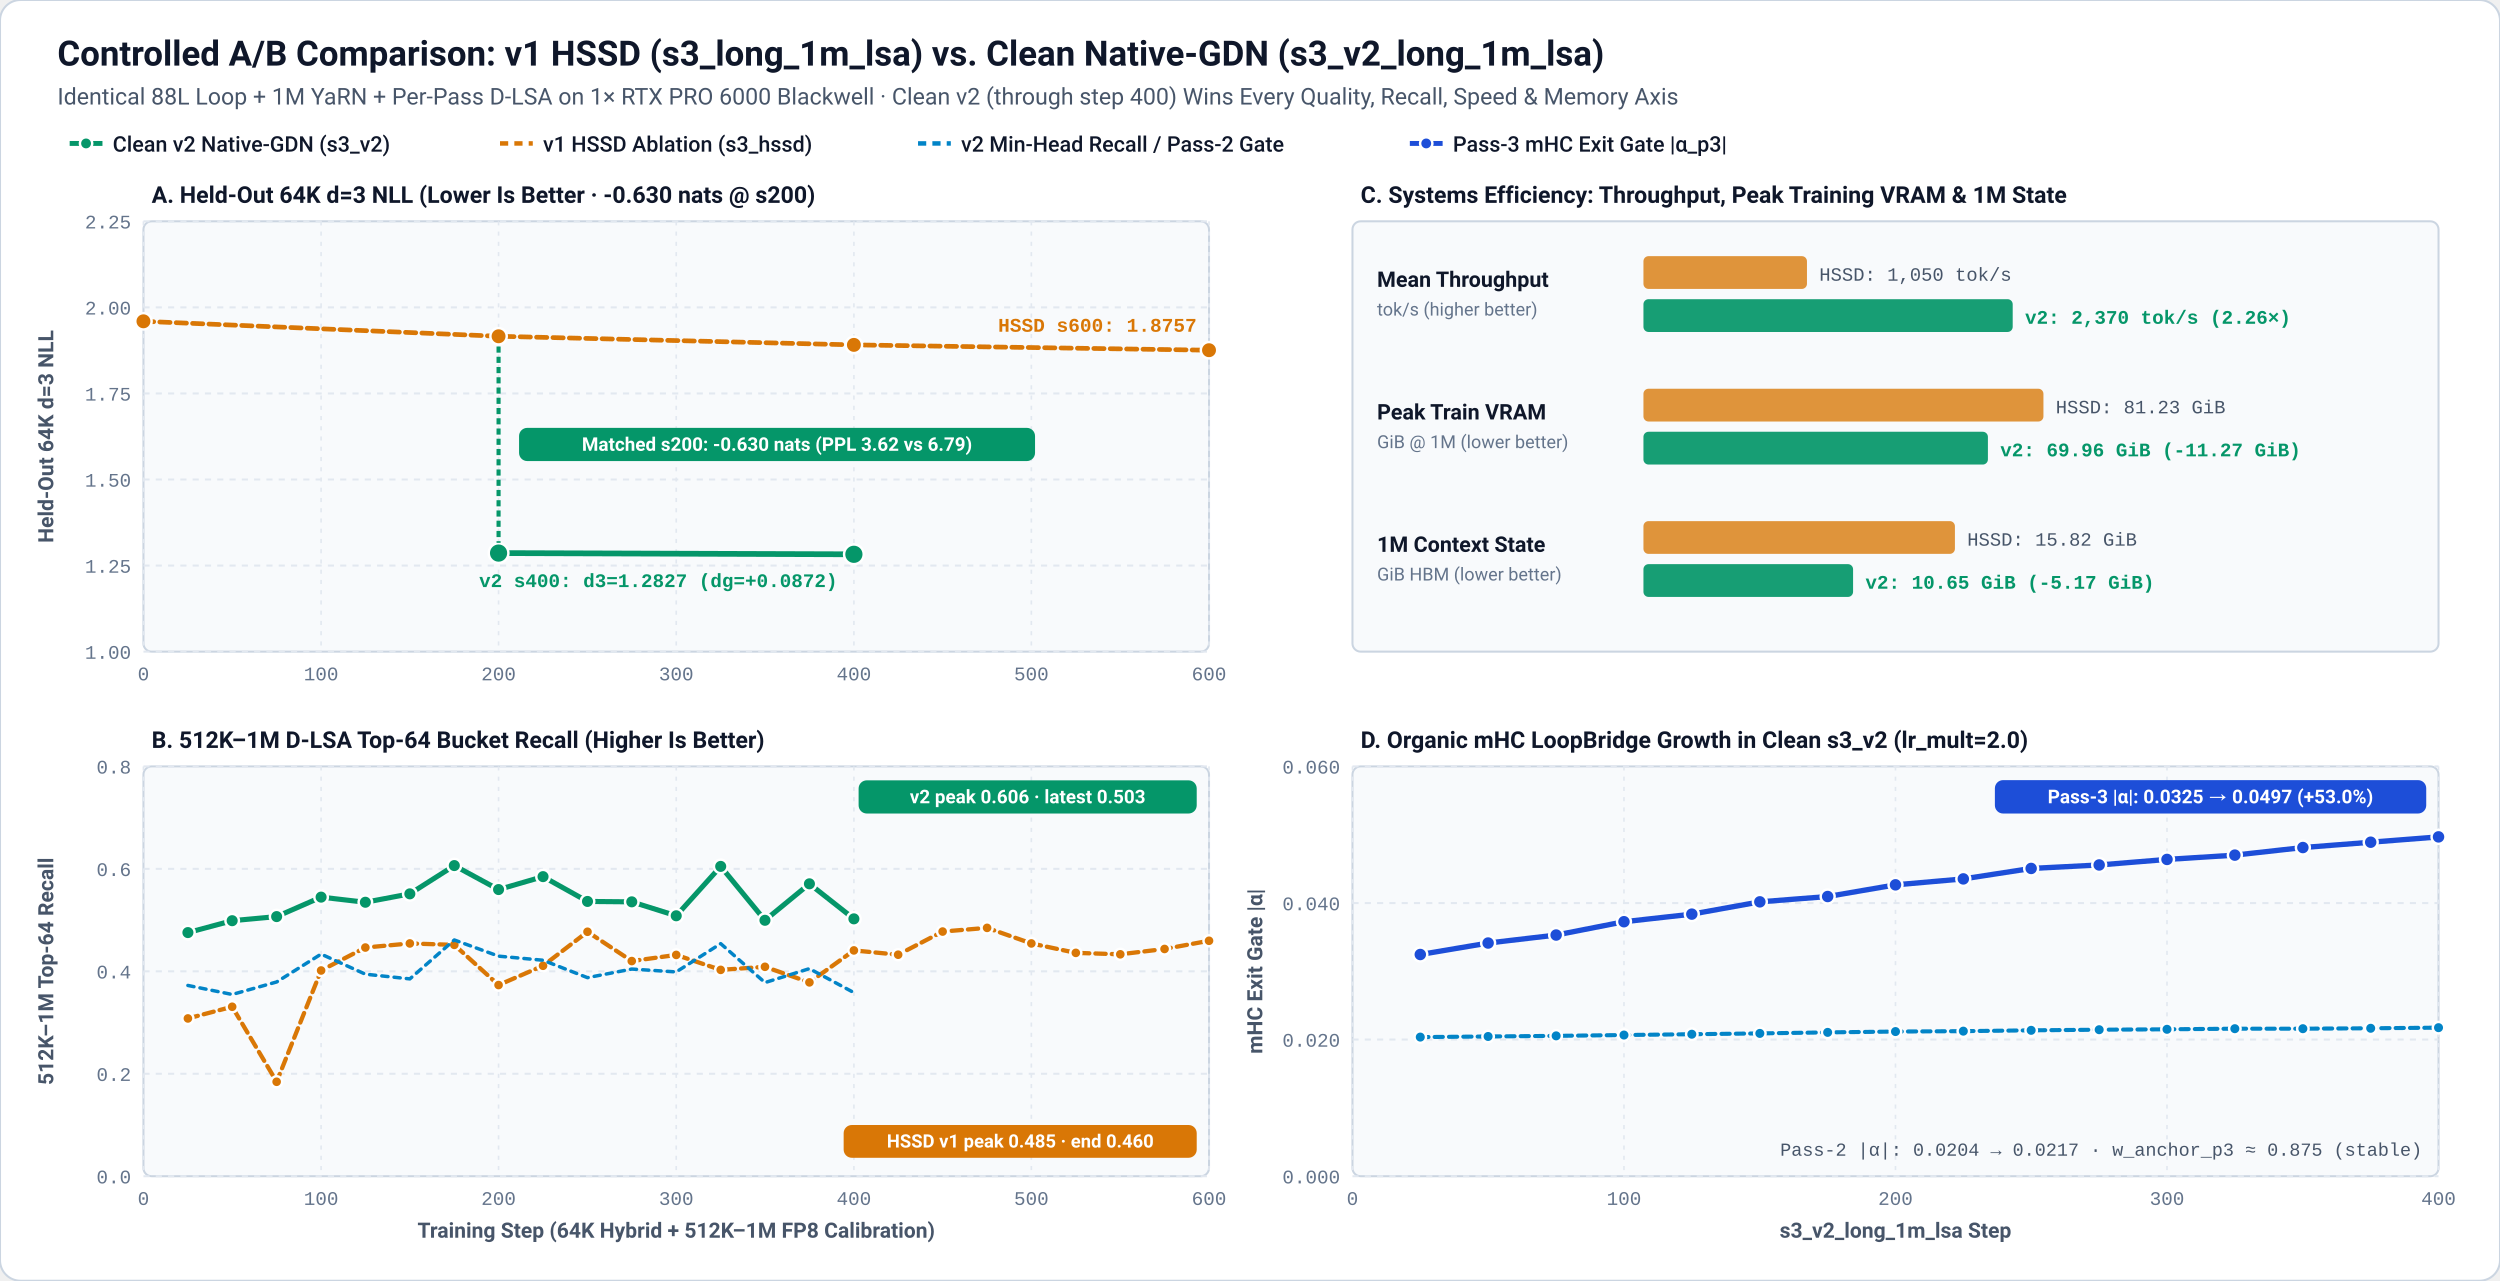
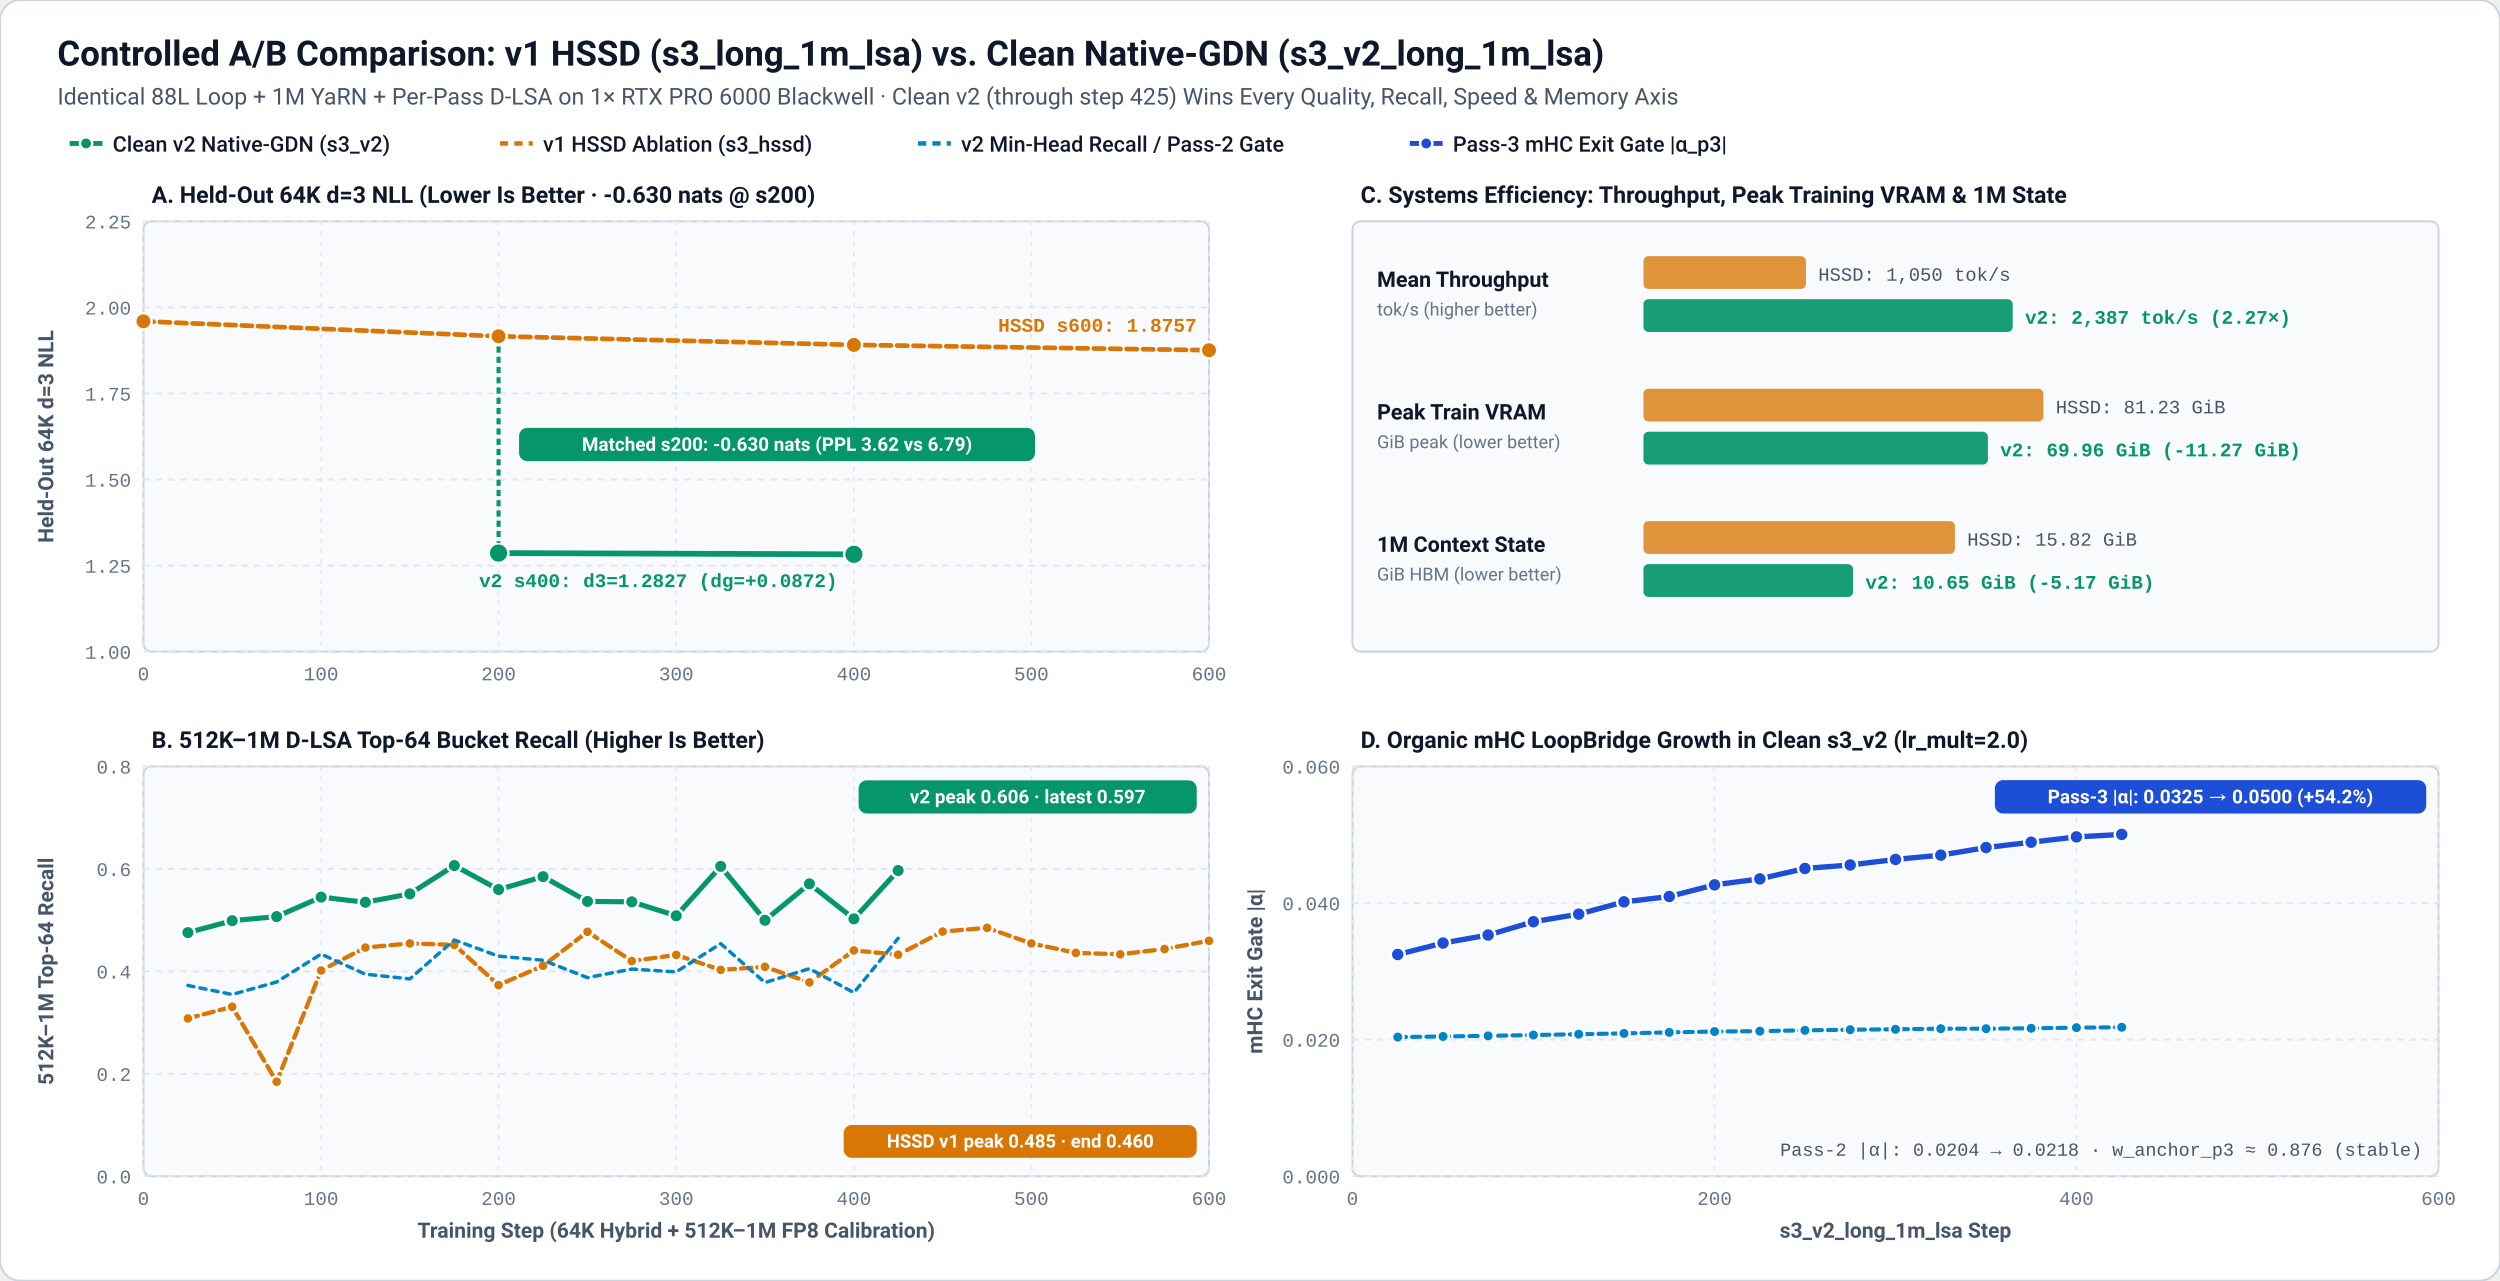
<svg xmlns="http://www.w3.org/2000/svg" width="1220" height="625" viewBox="0 0 1220 625" role="img" aria-label="Controlled A/B Comparison: v1 HSSD (s3_long_1m_lsa) vs. Clean Native-GDN (s3_v2_long_1m_lsa)">
  <defs>
    <style type="text/css">
text { font-family: -apple-system, BlinkMacSystemFont, 'Segoe UI', Roboto, Helvetica, Arial, sans-serif; }
.mono { font-family: 'SFMono-Regular', Menlo, Consolas, 'Liberation Mono', monospace; }
</style>
  </defs>
  <rect x="0" y="0" width="1220" height="625" rx="10" fill="#ffffff" stroke="#cbd5e1" stroke-width="1" />
  <text x="28" y="32" font-size="17" font-weight="700" fill="#0f172a">Controlled A/B Comparison: v1 HSSD (s3_long_1m_lsa) vs. Clean Native-GDN (s3_v2_long_1m_lsa)</text>
-   <text x="28" y="51" font-size="11.3" fill="#475569">Identical 88L Loop + 1M YaRN + Per-Pass D-LSA on 1× RTX PRO 6000 Blackwell · Clean v2 (through step 400) Wins Every Quality, Recall, Speed &amp; Memory Axis</text>
+   <text x="28" y="51" font-size="11.3" fill="#475569">Identical 88L Loop + 1M YaRN + Per-Pass D-LSA on 1× RTX PRO 6000 Blackwell · Clean v2 (through step 425) Wins Every Quality, Recall, Speed &amp; Memory Axis</text>
  <line x1="34.0" y1="70.0" x2="50.0" y2="70.0" stroke="#059669" stroke-width="2.4" />
  <circle cx="42.0" cy="70.0" r="3.0" fill="#059669" stroke="#ffffff" stroke-width="1.2" />
  <text x="55.0" y="74.0" font-size="10.5" font-weight="500" fill="#0f172a" text-anchor="start">Clean v2 Native-GDN (s3_v2)</text>
  <line x1="244.0" y1="70.0" x2="260.0" y2="70.0" stroke="#d97706" stroke-width="2.2" stroke-dasharray="4,3" />
  <text x="265.0" y="74.0" font-size="10.5" font-weight="500" fill="#0f172a" text-anchor="start">v1 HSSD Ablation (s3_hssd)</text>
  <line x1="448.0" y1="70.0" x2="464.0" y2="70.0" stroke="#0284c7" stroke-width="2.2" stroke-dasharray="4,3" />
  <text x="469.0" y="74.0" font-size="10.5" font-weight="500" fill="#0f172a" text-anchor="start">v2 Min-Head Recall / Pass-2 Gate</text>
  <line x1="688.0" y1="70.0" x2="704.0" y2="70.0" stroke="#1d4ed8" stroke-width="2.4" />
  <circle cx="696.0" cy="70.0" r="3.0" fill="#1d4ed8" stroke="#ffffff" stroke-width="1.2" />
  <text x="709.0" y="74.0" font-size="10.5" font-weight="500" fill="#0f172a" text-anchor="start">Pass-3 mHC Exit Gate |α_p3|</text>
  <rect x="70.0" y="108.0" width="520.0" height="210.0" rx="4.0" fill="#f8fafc" stroke="#cbd5e1" stroke-width="1.0" />
  <text x="74.0" y="99.0" font-size="11.3" font-weight="700" fill="#0f172a" text-anchor="start">A. Held-Out 64K d=3 NLL (Lower Is Better · -0.630 nats @ s200)</text>
  <line x1="70.0" y1="318.0" x2="590.0" y2="318.0" stroke="#e2e8f0" stroke-width="1.0" stroke-dasharray="3,3" />
  <text x="64.0" y="321.5" font-size="9.4" font-weight="400" fill="#64748b" text-anchor="end" class="mono">1.00</text>
  <line x1="70.0" y1="276.0" x2="590.0" y2="276.0" stroke="#e2e8f0" stroke-width="1.0" stroke-dasharray="3,3" />
  <text x="64.0" y="279.5" font-size="9.4" font-weight="400" fill="#64748b" text-anchor="end" class="mono">1.25</text>
  <line x1="70.0" y1="234.0" x2="590.0" y2="234.0" stroke="#e2e8f0" stroke-width="1.0" stroke-dasharray="3,3" />
  <text x="64.0" y="237.5" font-size="9.4" font-weight="400" fill="#64748b" text-anchor="end" class="mono">1.50</text>
  <line x1="70.0" y1="192.0" x2="590.0" y2="192.0" stroke="#e2e8f0" stroke-width="1.0" stroke-dasharray="3,3" />
  <text x="64.0" y="195.5" font-size="9.4" font-weight="400" fill="#64748b" text-anchor="end" class="mono">1.75</text>
  <line x1="70.0" y1="150.0" x2="590.0" y2="150.0" stroke="#e2e8f0" stroke-width="1.0" stroke-dasharray="3,3" />
  <text x="64.0" y="153.5" font-size="9.4" font-weight="400" fill="#64748b" text-anchor="end" class="mono">2.00</text>
  <line x1="70.0" y1="108.0" x2="590.0" y2="108.0" stroke="#e2e8f0" stroke-width="1.0" stroke-dasharray="3,3" />
  <text x="64.0" y="111.5" font-size="9.4" font-weight="400" fill="#64748b" text-anchor="end" class="mono">2.25</text>
  <line x1="70.0" y1="108.0" x2="70.0" y2="318.0" stroke="#e2e8f0" stroke-width="0.8" stroke-dasharray="2,3" />
  <text x="70.0" y="332.0" font-size="9.4" font-weight="400" fill="#64748b" text-anchor="middle" class="mono">0</text>
  <line x1="156.7" y1="108.0" x2="156.7" y2="318.0" stroke="#e2e8f0" stroke-width="0.8" stroke-dasharray="2,3" />
  <text x="156.7" y="332.0" font-size="9.4" font-weight="400" fill="#64748b" text-anchor="middle" class="mono">100</text>
  <line x1="243.3" y1="108.0" x2="243.3" y2="318.0" stroke="#e2e8f0" stroke-width="0.8" stroke-dasharray="2,3" />
  <text x="243.3" y="332.0" font-size="9.4" font-weight="400" fill="#64748b" text-anchor="middle" class="mono">200</text>
  <line x1="330.0" y1="108.0" x2="330.0" y2="318.0" stroke="#e2e8f0" stroke-width="0.8" stroke-dasharray="2,3" />
  <text x="330.0" y="332.0" font-size="9.4" font-weight="400" fill="#64748b" text-anchor="middle" class="mono">300</text>
  <line x1="416.7" y1="108.0" x2="416.7" y2="318.0" stroke="#e2e8f0" stroke-width="0.8" stroke-dasharray="2,3" />
  <text x="416.7" y="332.0" font-size="9.4" font-weight="400" fill="#64748b" text-anchor="middle" class="mono">400</text>
  <line x1="503.3" y1="108.0" x2="503.3" y2="318.0" stroke="#e2e8f0" stroke-width="0.8" stroke-dasharray="2,3" />
  <text x="503.3" y="332.0" font-size="9.4" font-weight="400" fill="#64748b" text-anchor="middle" class="mono">500</text>
  <line x1="590.0" y1="108.0" x2="590.0" y2="318.0" stroke="#e2e8f0" stroke-width="0.8" stroke-dasharray="2,3" />
  <text x="590.0" y="332.0" font-size="9.4" font-weight="400" fill="#64748b" text-anchor="middle" class="mono">600</text>
  <text x="26.0" y="213.0" font-size="10.3" font-weight="600" fill="#475569" text-anchor="middle" transform="rotate(-90.0 26.0 213.0)">Held-Out 64K d=3 NLL</text>
  <polyline fill="none" stroke="#d97706" stroke-width="2.3" stroke-linejoin="round" stroke-linecap="round" stroke-dasharray="5,3" points="70.0,156.8 243.3,164.1 416.7,168.3 590.0,170.9" />
  <circle cx="70.0" cy="156.8" r="4.0" fill="#d97706" stroke="#ffffff" stroke-width="1.2" />
  <circle cx="243.3" cy="164.1" r="4.0" fill="#d97706" stroke="#ffffff" stroke-width="1.2" />
  <circle cx="416.7" cy="168.3" r="4.0" fill="#d97706" stroke="#ffffff" stroke-width="1.2" />
  <circle cx="590.0" cy="170.9" r="4.0" fill="#d97706" stroke="#ffffff" stroke-width="1.2" />
  <text x="584.0" y="161.9" font-size="9.5" font-weight="700" fill="#d97706" text-anchor="end" class="mono">HSSD s600: 1.8757</text>
  <polyline fill="none" stroke="#059669" stroke-width="2.8" stroke-linejoin="round" stroke-linecap="round" points="243.3,269.9 416.7,270.5" />
  <circle cx="243.3" cy="269.9" r="4.8" fill="#059669" stroke="#ffffff" stroke-width="1.2" />
  <circle cx="416.7" cy="270.5" r="4.8" fill="#059669" stroke="#ffffff" stroke-width="1.2" />
  <line x1="243.3" y1="169.1" x2="243.3" y2="264.9" stroke="#059669" stroke-width="2.0" stroke-dasharray="3,2" />
  <rect x="253.3" y="208.8" width="251.8" height="16.2" rx="4.0" fill="#059669" stroke="none" stroke-width="1.0" />
  <text x="379.2" y="220.0" font-size="9.2" font-weight="600" fill="#ffffff" text-anchor="middle">Matched s200: -0.630 nats (PPL 3.62 vs 6.79)</text>
  <text x="408.7" y="286.5" font-size="9.4" font-weight="700" fill="#059669" text-anchor="end" class="mono">v2 s400: d3=1.2827 (dg=+0.0872)</text>
  <rect x="70.0" y="374.0" width="520.0" height="200.0" rx="4.0" fill="#f8fafc" stroke="#cbd5e1" stroke-width="1.0" />
  <text x="74.0" y="365.0" font-size="11.3" font-weight="700" fill="#0f172a" text-anchor="start">B. 512K–1M D-LSA Top-64 Bucket Recall (Higher Is Better)</text>
  <line x1="70.0" y1="574.0" x2="590.0" y2="574.0" stroke="#e2e8f0" stroke-width="1.0" stroke-dasharray="3,3" />
  <text x="64.0" y="577.5" font-size="9.4" font-weight="400" fill="#64748b" text-anchor="end" class="mono">0.0</text>
  <line x1="70.0" y1="524.0" x2="590.0" y2="524.0" stroke="#e2e8f0" stroke-width="1.0" stroke-dasharray="3,3" />
  <text x="64.0" y="527.5" font-size="9.4" font-weight="400" fill="#64748b" text-anchor="end" class="mono">0.2</text>
  <line x1="70.0" y1="474.0" x2="590.0" y2="474.0" stroke="#e2e8f0" stroke-width="1.0" stroke-dasharray="3,3" />
  <text x="64.0" y="477.5" font-size="9.4" font-weight="400" fill="#64748b" text-anchor="end" class="mono">0.4</text>
  <line x1="70.0" y1="424.0" x2="590.0" y2="424.0" stroke="#e2e8f0" stroke-width="1.0" stroke-dasharray="3,3" />
  <text x="64.0" y="427.5" font-size="9.4" font-weight="400" fill="#64748b" text-anchor="end" class="mono">0.6</text>
  <line x1="70.0" y1="374.0" x2="590.0" y2="374.0" stroke="#e2e8f0" stroke-width="1.0" stroke-dasharray="3,3" />
  <text x="64.0" y="377.5" font-size="9.4" font-weight="400" fill="#64748b" text-anchor="end" class="mono">0.8</text>
  <line x1="70.0" y1="374.0" x2="70.0" y2="574.0" stroke="#e2e8f0" stroke-width="0.8" stroke-dasharray="2,3" />
  <text x="70.0" y="588.0" font-size="9.4" font-weight="400" fill="#64748b" text-anchor="middle" class="mono">0</text>
  <line x1="156.7" y1="374.0" x2="156.7" y2="574.0" stroke="#e2e8f0" stroke-width="0.8" stroke-dasharray="2,3" />
  <text x="156.7" y="588.0" font-size="9.4" font-weight="400" fill="#64748b" text-anchor="middle" class="mono">100</text>
  <line x1="243.3" y1="374.0" x2="243.3" y2="574.0" stroke="#e2e8f0" stroke-width="0.8" stroke-dasharray="2,3" />
  <text x="243.3" y="588.0" font-size="9.4" font-weight="400" fill="#64748b" text-anchor="middle" class="mono">200</text>
  <line x1="330.0" y1="374.0" x2="330.0" y2="574.0" stroke="#e2e8f0" stroke-width="0.8" stroke-dasharray="2,3" />
  <text x="330.0" y="588.0" font-size="9.4" font-weight="400" fill="#64748b" text-anchor="middle" class="mono">300</text>
  <line x1="416.7" y1="374.0" x2="416.7" y2="574.0" stroke="#e2e8f0" stroke-width="0.8" stroke-dasharray="2,3" />
  <text x="416.7" y="588.0" font-size="9.4" font-weight="400" fill="#64748b" text-anchor="middle" class="mono">400</text>
  <line x1="503.3" y1="374.0" x2="503.3" y2="574.0" stroke="#e2e8f0" stroke-width="0.8" stroke-dasharray="2,3" />
  <text x="503.3" y="588.0" font-size="9.4" font-weight="400" fill="#64748b" text-anchor="middle" class="mono">500</text>
  <line x1="590.0" y1="374.0" x2="590.0" y2="574.0" stroke="#e2e8f0" stroke-width="0.8" stroke-dasharray="2,3" />
  <text x="590.0" y="588.0" font-size="9.4" font-weight="400" fill="#64748b" text-anchor="middle" class="mono">600</text>
  <text x="330.0" y="604.0" font-size="10.3" font-weight="600" fill="#475569" text-anchor="middle">Training Step (64K Hybrid + 512K–1M FP8 Calibration)</text>
  <text x="26.0" y="474.0" font-size="10.3" font-weight="600" fill="#475569" text-anchor="middle" transform="rotate(-90.0 26.0 474.0)">512K–1M Top-64 Recall</text>
  <polyline fill="none" stroke="#d97706" stroke-width="2.1" stroke-linejoin="round" stroke-linecap="round" stroke-dasharray="5,3" points="91.7,497.0 113.3,491.3 135.0,527.9 156.7,473.6 178.3,462.4 200.0,460.4 221.7,461.1 243.3,480.7 265.0,471.3 286.7,454.7 308.3,469.0 330.0,466.0 351.7,473.3 373.3,471.8 395.0,479.4 416.7,463.8 438.3,465.9 460.0,454.6 481.7,452.8 503.3,460.4 525.0,465.0 546.7,465.7 568.3,463.1 590.0,459.1" />
  <circle cx="91.7" cy="497.0" r="2.7" fill="#d97706" stroke="#ffffff" stroke-width="1.2" />
  <circle cx="113.3" cy="491.3" r="2.7" fill="#d97706" stroke="#ffffff" stroke-width="1.2" />
  <circle cx="135.0" cy="527.9" r="2.7" fill="#d97706" stroke="#ffffff" stroke-width="1.2" />
  <circle cx="156.7" cy="473.6" r="2.7" fill="#d97706" stroke="#ffffff" stroke-width="1.2" />
  <circle cx="178.3" cy="462.4" r="2.7" fill="#d97706" stroke="#ffffff" stroke-width="1.2" />
  <circle cx="200.0" cy="460.4" r="2.7" fill="#d97706" stroke="#ffffff" stroke-width="1.2" />
  <circle cx="221.7" cy="461.1" r="2.7" fill="#d97706" stroke="#ffffff" stroke-width="1.2" />
  <circle cx="243.3" cy="480.7" r="2.7" fill="#d97706" stroke="#ffffff" stroke-width="1.2" />
  <circle cx="265.0" cy="471.3" r="2.7" fill="#d97706" stroke="#ffffff" stroke-width="1.2" />
  <circle cx="286.7" cy="454.7" r="2.7" fill="#d97706" stroke="#ffffff" stroke-width="1.2" />
  <circle cx="308.3" cy="469.0" r="2.7" fill="#d97706" stroke="#ffffff" stroke-width="1.2" />
  <circle cx="330.0" cy="466.0" r="2.7" fill="#d97706" stroke="#ffffff" stroke-width="1.2" />
  <circle cx="351.7" cy="473.3" r="2.7" fill="#d97706" stroke="#ffffff" stroke-width="1.2" />
  <circle cx="373.3" cy="471.8" r="2.7" fill="#d97706" stroke="#ffffff" stroke-width="1.2" />
  <circle cx="395.0" cy="479.4" r="2.7" fill="#d97706" stroke="#ffffff" stroke-width="1.2" />
  <circle cx="416.7" cy="463.8" r="2.7" fill="#d97706" stroke="#ffffff" stroke-width="1.2" />
  <circle cx="438.3" cy="465.9" r="2.7" fill="#d97706" stroke="#ffffff" stroke-width="1.2" />
  <circle cx="460.0" cy="454.6" r="2.7" fill="#d97706" stroke="#ffffff" stroke-width="1.2" />
  <circle cx="481.7" cy="452.8" r="2.7" fill="#d97706" stroke="#ffffff" stroke-width="1.2" />
  <circle cx="503.3" cy="460.4" r="2.7" fill="#d97706" stroke="#ffffff" stroke-width="1.2" />
  <circle cx="525.0" cy="465.0" r="2.7" fill="#d97706" stroke="#ffffff" stroke-width="1.2" />
  <circle cx="546.7" cy="465.7" r="2.7" fill="#d97706" stroke="#ffffff" stroke-width="1.2" />
  <circle cx="568.3" cy="463.1" r="2.7" fill="#d97706" stroke="#ffffff" stroke-width="1.2" />
  <circle cx="590.0" cy="459.1" r="2.7" fill="#d97706" stroke="#ffffff" stroke-width="1.2" />
-   <polyline fill="none" stroke="#0284c7" stroke-width="1.7" stroke-linejoin="round" stroke-linecap="round" stroke-dasharray="3,3" points="91.7,480.9 113.3,485.3 135.0,479.2 156.7,465.6 178.3,475.4 200.0,477.7 221.7,458.7 243.3,466.6 265.0,468.6 286.7,477.1 308.3,472.9 330.0,474.3 351.7,460.5 373.3,479.5 395.0,472.7 416.7,484.4" />
-   <polyline fill="none" stroke="#059669" stroke-width="2.5" stroke-linejoin="round" stroke-linecap="round" points="91.7,455.1 113.3,449.3 135.0,447.3 156.7,437.8 178.3,440.3 200.0,436.2 221.7,422.4 243.3,434.1 265.0,427.8 286.7,439.9 308.3,440.1 330.0,446.9 351.7,422.8 373.3,449.1 395.0,431.3 416.7,448.4" />
+   <polyline fill="none" stroke="#0284c7" stroke-width="1.7" stroke-linejoin="round" stroke-linecap="round" stroke-dasharray="3,3" points="91.7,480.9 113.3,485.3 135.0,479.2 156.7,465.6 178.3,475.4 200.0,477.7 221.7,458.7 243.3,466.6 265.0,468.6 286.7,477.1 308.3,472.9 330.0,474.3 351.7,460.5 373.3,479.5 395.0,472.7 416.7,484.4 438.3,457.9" />
+   <polyline fill="none" stroke="#059669" stroke-width="2.5" stroke-linejoin="round" stroke-linecap="round" points="91.7,455.1 113.3,449.3 135.0,447.3 156.7,437.8 178.3,440.3 200.0,436.2 221.7,422.4 243.3,434.1 265.0,427.8 286.7,439.9 308.3,440.1 330.0,446.9 351.7,422.8 373.3,449.1 395.0,431.3 416.7,448.4 438.3,424.8" />
  <circle cx="91.7" cy="455.1" r="3.3" fill="#059669" stroke="#ffffff" stroke-width="1.2" />
  <circle cx="113.3" cy="449.3" r="3.3" fill="#059669" stroke="#ffffff" stroke-width="1.2" />
  <circle cx="135.0" cy="447.3" r="3.3" fill="#059669" stroke="#ffffff" stroke-width="1.2" />
  <circle cx="156.7" cy="437.8" r="3.3" fill="#059669" stroke="#ffffff" stroke-width="1.2" />
  <circle cx="178.3" cy="440.3" r="3.3" fill="#059669" stroke="#ffffff" stroke-width="1.2" />
  <circle cx="200.0" cy="436.2" r="3.3" fill="#059669" stroke="#ffffff" stroke-width="1.2" />
  <circle cx="221.7" cy="422.4" r="3.3" fill="#059669" stroke="#ffffff" stroke-width="1.2" />
  <circle cx="243.3" cy="434.1" r="3.3" fill="#059669" stroke="#ffffff" stroke-width="1.2" />
  <circle cx="265.0" cy="427.8" r="3.3" fill="#059669" stroke="#ffffff" stroke-width="1.2" />
  <circle cx="286.7" cy="439.9" r="3.3" fill="#059669" stroke="#ffffff" stroke-width="1.2" />
  <circle cx="308.3" cy="440.1" r="3.3" fill="#059669" stroke="#ffffff" stroke-width="1.2" />
  <circle cx="330.0" cy="446.9" r="3.3" fill="#059669" stroke="#ffffff" stroke-width="1.2" />
  <circle cx="351.7" cy="422.8" r="3.3" fill="#059669" stroke="#ffffff" stroke-width="1.2" />
  <circle cx="373.3" cy="449.1" r="3.3" fill="#059669" stroke="#ffffff" stroke-width="1.2" />
  <circle cx="395.0" cy="431.3" r="3.3" fill="#059669" stroke="#ffffff" stroke-width="1.2" />
  <circle cx="416.7" cy="448.4" r="3.3" fill="#059669" stroke="#ffffff" stroke-width="1.2" />
+   <circle cx="438.3" cy="424.8" r="3.3" fill="#059669" stroke="#ffffff" stroke-width="1.2" />
  <rect x="419.0" y="380.8" width="165.0" height="16.2" rx="4.0" fill="#059669" stroke="none" stroke-width="1.0" />
-   <text x="501.5" y="392.0" font-size="9.2" font-weight="600" fill="#ffffff" text-anchor="middle">v2 peak 0.606 · latest 0.503</text>
+   <text x="501.5" y="392.0" font-size="9.2" font-weight="600" fill="#ffffff" text-anchor="middle">v2 peak 0.606 · latest 0.597</text>
  <rect x="411.7" y="549.0" width="172.3" height="16.0" rx="4.0" fill="#d97706" stroke="none" stroke-width="1.0" />
  <text x="497.9" y="560.0" font-size="9.0" font-weight="600" fill="#ffffff" text-anchor="middle">HSSD v1 peak 0.485 · end 0.460</text>
  <rect x="660.0" y="108.0" width="530.0" height="210.0" rx="4.0" fill="#f8fafc" stroke="#cbd5e1" stroke-width="1.0" />
  <text x="664.0" y="99.0" font-size="11.3" font-weight="700" fill="#0f172a" text-anchor="start">C. Systems Efficiency: Throughput, Peak Training VRAM &amp; 1M State</text>
  <text x="672.0" y="140.0" font-size="10.5" font-weight="700" fill="#0f172a" text-anchor="start">Mean Throughput</text>
  <text x="672.0" y="154.0" font-size="8.8" font-weight="400" fill="#64748b" text-anchor="start">tok/s (higher better)</text>
-   <rect x="802.0" y="125.0" width="79.8" height="16.0" rx="2.5" fill="#d97706" fill-opacity="0.78" stroke="none" stroke-width="1.0" />
-   <text x="887.8" y="137.0" font-size="9.2" font-weight="400" fill="#475569" text-anchor="start" class="mono">HSSD: 1,050 tok/s</text>
+   <rect x="802.0" y="125.0" width="79.3" height="16.0" rx="2.5" fill="#d97706" fill-opacity="0.78" stroke="none" stroke-width="1.0" />
+   <text x="887.3" y="137.0" font-size="9.2" font-weight="400" fill="#475569" text-anchor="start" class="mono">HSSD: 1,050 tok/s</text>
  <rect x="802.0" y="146.0" width="180.2" height="16.0" rx="2.5" fill="#059669" fill-opacity="0.92" stroke="none" stroke-width="1.0" />
-   <text x="988.2" y="158.0" font-size="9.4" font-weight="700" fill="#059669" text-anchor="start" class="mono">v2: 2,370 tok/s (2.26×)</text>
+   <text x="988.2" y="158.0" font-size="9.4" font-weight="700" fill="#059669" text-anchor="start" class="mono">v2: 2,387 tok/s (2.27×)</text>
  <text x="672.0" y="204.7" font-size="10.5" font-weight="700" fill="#0f172a" text-anchor="start">Peak Train VRAM</text>
-   <text x="672.0" y="218.7" font-size="8.8" font-weight="400" fill="#64748b" text-anchor="start">GiB @ 1M (lower better)</text>
+   <text x="672.0" y="218.7" font-size="8.8" font-weight="400" fill="#64748b" text-anchor="start">GiB peak (lower better)</text>
  <rect x="802.0" y="189.7" width="195.2" height="16.0" rx="2.5" fill="#d97706" fill-opacity="0.78" stroke="none" stroke-width="1.0" />
  <text x="1003.2" y="201.7" font-size="9.2" font-weight="400" fill="#475569" text-anchor="start" class="mono">HSSD: 81.23 GiB</text>
  <rect x="802.0" y="210.7" width="168.1" height="16.0" rx="2.5" fill="#059669" fill-opacity="0.92" stroke="none" stroke-width="1.0" />
  <text x="976.1" y="222.7" font-size="9.4" font-weight="700" fill="#059669" text-anchor="start" class="mono">v2: 69.96 GiB (-11.27 GiB)</text>
  <text x="672.0" y="269.3" font-size="10.5" font-weight="700" fill="#0f172a" text-anchor="start">1M Context State</text>
  <text x="672.0" y="283.3" font-size="8.8" font-weight="400" fill="#64748b" text-anchor="start">GiB HBM (lower better)</text>
  <rect x="802.0" y="254.3" width="152.0" height="16.0" rx="2.5" fill="#d97706" fill-opacity="0.78" stroke="none" stroke-width="1.0" />
  <text x="960.0" y="266.3" font-size="9.2" font-weight="400" fill="#475569" text-anchor="start" class="mono">HSSD: 15.82 GiB</text>
  <rect x="802.0" y="275.3" width="102.3" height="16.0" rx="2.5" fill="#059669" fill-opacity="0.92" stroke="none" stroke-width="1.0" />
  <text x="910.3" y="287.3" font-size="9.4" font-weight="700" fill="#059669" text-anchor="start" class="mono">v2: 10.65 GiB (-5.17 GiB)</text>
  <rect x="660.0" y="374.0" width="530.0" height="200.0" rx="4.0" fill="#f8fafc" stroke="#cbd5e1" stroke-width="1.0" />
  <text x="664.0" y="365.0" font-size="11.3" font-weight="700" fill="#0f172a" text-anchor="start">D. Organic mHC LoopBridge Growth in Clean s3_v2 (lr_mult=2.0)</text>
  <line x1="660.0" y1="574.0" x2="1190.0" y2="574.0" stroke="#e2e8f0" stroke-width="1.0" stroke-dasharray="3,3" />
  <text x="654.0" y="577.5" font-size="9.4" font-weight="400" fill="#64748b" text-anchor="end" class="mono">0.000</text>
  <line x1="660.0" y1="507.3" x2="1190.0" y2="507.3" stroke="#e2e8f0" stroke-width="1.0" stroke-dasharray="3,3" />
  <text x="654.0" y="510.8" font-size="9.4" font-weight="400" fill="#64748b" text-anchor="end" class="mono">0.020</text>
  <line x1="660.0" y1="440.7" x2="1190.0" y2="440.7" stroke="#e2e8f0" stroke-width="1.0" stroke-dasharray="3,3" />
  <text x="654.0" y="444.2" font-size="9.4" font-weight="400" fill="#64748b" text-anchor="end" class="mono">0.040</text>
  <line x1="660.0" y1="374.0" x2="1190.0" y2="374.0" stroke="#e2e8f0" stroke-width="1.0" stroke-dasharray="3,3" />
  <text x="654.0" y="377.5" font-size="9.4" font-weight="400" fill="#64748b" text-anchor="end" class="mono">0.060</text>
  <line x1="660.0" y1="374.0" x2="660.0" y2="574.0" stroke="#e2e8f0" stroke-width="0.8" stroke-dasharray="2,3" />
  <text x="660.0" y="588.0" font-size="9.4" font-weight="400" fill="#64748b" text-anchor="middle" class="mono">0</text>
-   <line x1="792.5" y1="374.0" x2="792.5" y2="574.0" stroke="#e2e8f0" stroke-width="0.8" stroke-dasharray="2,3" />
-   <text x="792.5" y="588.0" font-size="9.4" font-weight="400" fill="#64748b" text-anchor="middle" class="mono">100</text>
-   <line x1="925.0" y1="374.0" x2="925.0" y2="574.0" stroke="#e2e8f0" stroke-width="0.8" stroke-dasharray="2,3" />
-   <text x="925.0" y="588.0" font-size="9.4" font-weight="400" fill="#64748b" text-anchor="middle" class="mono">200</text>
-   <line x1="1057.5" y1="374.0" x2="1057.5" y2="574.0" stroke="#e2e8f0" stroke-width="0.8" stroke-dasharray="2,3" />
-   <text x="1057.5" y="588.0" font-size="9.4" font-weight="400" fill="#64748b" text-anchor="middle" class="mono">300</text>
+   <line x1="836.7" y1="374.0" x2="836.7" y2="574.0" stroke="#e2e8f0" stroke-width="0.8" stroke-dasharray="2,3" />
+   <text x="836.7" y="588.0" font-size="9.4" font-weight="400" fill="#64748b" text-anchor="middle" class="mono">200</text>
+   <line x1="1013.3" y1="374.0" x2="1013.3" y2="574.0" stroke="#e2e8f0" stroke-width="0.8" stroke-dasharray="2,3" />
+   <text x="1013.3" y="588.0" font-size="9.4" font-weight="400" fill="#64748b" text-anchor="middle" class="mono">400</text>
  <line x1="1190.0" y1="374.0" x2="1190.0" y2="574.0" stroke="#e2e8f0" stroke-width="0.8" stroke-dasharray="2,3" />
-   <text x="1190.0" y="588.0" font-size="9.4" font-weight="400" fill="#64748b" text-anchor="middle" class="mono">400</text>
+   <text x="1190.0" y="588.0" font-size="9.4" font-weight="400" fill="#64748b" text-anchor="middle" class="mono">600</text>
  <text x="925.0" y="604.0" font-size="10.3" font-weight="600" fill="#475569" text-anchor="middle">s3_v2_long_1m_lsa Step</text>
  <text x="616.0" y="474.0" font-size="10.3" font-weight="600" fill="#475569" text-anchor="middle" transform="rotate(-90.0 616.0 474.0)">mHC Exit Gate |α|</text>
-   <polyline fill="none" stroke="#0284c7" stroke-width="2.0" stroke-linejoin="round" stroke-linecap="round" stroke-dasharray="4,3" points="693.1,506.1 726.2,505.8 759.4,505.5 792.5,505.1 825.6,504.7 858.8,504.3 891.9,503.8 925.0,503.4 958.1,503.2 991.2,502.8 1024.4,502.5 1057.5,502.3 1090.6,502.0 1123.8,502.0 1156.9,501.8 1190.0,501.5" />
-   <circle cx="693.1" cy="506.1" r="2.8" fill="#0284c7" stroke="#ffffff" stroke-width="1.2" />
-   <circle cx="726.2" cy="505.8" r="2.8" fill="#0284c7" stroke="#ffffff" stroke-width="1.2" />
-   <circle cx="759.4" cy="505.5" r="2.8" fill="#0284c7" stroke="#ffffff" stroke-width="1.2" />
-   <circle cx="792.5" cy="505.1" r="2.8" fill="#0284c7" stroke="#ffffff" stroke-width="1.2" />
-   <circle cx="825.6" cy="504.7" r="2.8" fill="#0284c7" stroke="#ffffff" stroke-width="1.2" />
-   <circle cx="858.8" cy="504.3" r="2.8" fill="#0284c7" stroke="#ffffff" stroke-width="1.2" />
-   <circle cx="891.9" cy="503.8" r="2.8" fill="#0284c7" stroke="#ffffff" stroke-width="1.2" />
-   <circle cx="925.0" cy="503.4" r="2.8" fill="#0284c7" stroke="#ffffff" stroke-width="1.2" />
-   <circle cx="958.1" cy="503.2" r="2.8" fill="#0284c7" stroke="#ffffff" stroke-width="1.2" />
-   <circle cx="991.2" cy="502.8" r="2.8" fill="#0284c7" stroke="#ffffff" stroke-width="1.2" />
-   <circle cx="1024.4" cy="502.5" r="2.8" fill="#0284c7" stroke="#ffffff" stroke-width="1.2" />
-   <circle cx="1057.5" cy="502.3" r="2.8" fill="#0284c7" stroke="#ffffff" stroke-width="1.2" />
-   <circle cx="1090.6" cy="502.0" r="2.8" fill="#0284c7" stroke="#ffffff" stroke-width="1.2" />
-   <circle cx="1123.8" cy="502.0" r="2.8" fill="#0284c7" stroke="#ffffff" stroke-width="1.2" />
-   <circle cx="1156.9" cy="501.8" r="2.8" fill="#0284c7" stroke="#ffffff" stroke-width="1.2" />
-   <circle cx="1190.0" cy="501.5" r="2.8" fill="#0284c7" stroke="#ffffff" stroke-width="1.2" />
-   <polyline fill="none" stroke="#1d4ed8" stroke-width="2.6" stroke-linejoin="round" stroke-linecap="round" points="693.1,465.8 726.2,460.2 759.4,456.3 792.5,449.8 825.6,446.1 858.8,440.1 891.9,437.5 925.0,431.8 958.1,428.9 991.2,423.8 1024.4,422.1 1057.5,419.4 1090.6,417.3 1123.8,413.6 1156.9,411.0 1190.0,408.4" />
-   <circle cx="693.1" cy="465.8" r="3.4" fill="#1d4ed8" stroke="#ffffff" stroke-width="1.2" />
-   <circle cx="726.2" cy="460.2" r="3.4" fill="#1d4ed8" stroke="#ffffff" stroke-width="1.2" />
-   <circle cx="759.4" cy="456.3" r="3.4" fill="#1d4ed8" stroke="#ffffff" stroke-width="1.2" />
-   <circle cx="792.5" cy="449.8" r="3.4" fill="#1d4ed8" stroke="#ffffff" stroke-width="1.2" />
-   <circle cx="825.6" cy="446.1" r="3.4" fill="#1d4ed8" stroke="#ffffff" stroke-width="1.2" />
-   <circle cx="858.8" cy="440.1" r="3.4" fill="#1d4ed8" stroke="#ffffff" stroke-width="1.2" />
-   <circle cx="891.9" cy="437.5" r="3.4" fill="#1d4ed8" stroke="#ffffff" stroke-width="1.2" />
-   <circle cx="925.0" cy="431.8" r="3.4" fill="#1d4ed8" stroke="#ffffff" stroke-width="1.2" />
-   <circle cx="958.1" cy="428.9" r="3.4" fill="#1d4ed8" stroke="#ffffff" stroke-width="1.2" />
-   <circle cx="991.2" cy="423.8" r="3.4" fill="#1d4ed8" stroke="#ffffff" stroke-width="1.2" />
-   <circle cx="1024.4" cy="422.1" r="3.4" fill="#1d4ed8" stroke="#ffffff" stroke-width="1.2" />
-   <circle cx="1057.5" cy="419.4" r="3.4" fill="#1d4ed8" stroke="#ffffff" stroke-width="1.2" />
-   <circle cx="1090.6" cy="417.3" r="3.4" fill="#1d4ed8" stroke="#ffffff" stroke-width="1.2" />
-   <circle cx="1123.8" cy="413.6" r="3.4" fill="#1d4ed8" stroke="#ffffff" stroke-width="1.2" />
-   <circle cx="1156.9" cy="411.0" r="3.4" fill="#1d4ed8" stroke="#ffffff" stroke-width="1.2" />
-   <circle cx="1190.0" cy="408.4" r="3.4" fill="#1d4ed8" stroke="#ffffff" stroke-width="1.2" />
+   <polyline fill="none" stroke="#0284c7" stroke-width="2.0" stroke-linejoin="round" stroke-linecap="round" stroke-dasharray="4,3" points="682.1,506.1 704.2,505.8 726.2,505.5 748.3,505.1 770.4,504.7 792.5,504.3 814.6,503.8 836.7,503.4 858.8,503.2 880.8,502.8 902.9,502.5 925.0,502.3 947.1,502.0 969.2,502.0 991.2,501.8 1013.3,501.5 1035.4,501.3" />
+   <circle cx="682.1" cy="506.1" r="2.8" fill="#0284c7" stroke="#ffffff" stroke-width="1.2" />
+   <circle cx="704.2" cy="505.8" r="2.8" fill="#0284c7" stroke="#ffffff" stroke-width="1.2" />
+   <circle cx="726.2" cy="505.5" r="2.8" fill="#0284c7" stroke="#ffffff" stroke-width="1.2" />
+   <circle cx="748.3" cy="505.1" r="2.8" fill="#0284c7" stroke="#ffffff" stroke-width="1.2" />
+   <circle cx="770.4" cy="504.7" r="2.8" fill="#0284c7" stroke="#ffffff" stroke-width="1.2" />
+   <circle cx="792.5" cy="504.3" r="2.8" fill="#0284c7" stroke="#ffffff" stroke-width="1.2" />
+   <circle cx="814.6" cy="503.8" r="2.8" fill="#0284c7" stroke="#ffffff" stroke-width="1.2" />
+   <circle cx="836.7" cy="503.4" r="2.8" fill="#0284c7" stroke="#ffffff" stroke-width="1.2" />
+   <circle cx="858.8" cy="503.2" r="2.8" fill="#0284c7" stroke="#ffffff" stroke-width="1.2" />
+   <circle cx="880.8" cy="502.8" r="2.8" fill="#0284c7" stroke="#ffffff" stroke-width="1.2" />
+   <circle cx="902.9" cy="502.5" r="2.8" fill="#0284c7" stroke="#ffffff" stroke-width="1.2" />
+   <circle cx="925.0" cy="502.3" r="2.8" fill="#0284c7" stroke="#ffffff" stroke-width="1.2" />
+   <circle cx="947.1" cy="502.0" r="2.8" fill="#0284c7" stroke="#ffffff" stroke-width="1.2" />
+   <circle cx="969.2" cy="502.0" r="2.8" fill="#0284c7" stroke="#ffffff" stroke-width="1.2" />
+   <circle cx="991.2" cy="501.8" r="2.8" fill="#0284c7" stroke="#ffffff" stroke-width="1.2" />
+   <circle cx="1013.3" cy="501.5" r="2.8" fill="#0284c7" stroke="#ffffff" stroke-width="1.2" />
+   <circle cx="1035.4" cy="501.3" r="2.8" fill="#0284c7" stroke="#ffffff" stroke-width="1.2" />
+   <polyline fill="none" stroke="#1d4ed8" stroke-width="2.6" stroke-linejoin="round" stroke-linecap="round" points="682.1,465.8 704.2,460.2 726.2,456.3 748.3,449.8 770.4,446.1 792.5,440.1 814.6,437.5 836.7,431.8 858.8,428.9 880.8,423.8 902.9,422.1 925.0,419.4 947.1,417.3 969.2,413.6 991.2,411.0 1013.3,408.4 1035.4,407.2" />
+   <circle cx="682.1" cy="465.8" r="3.4" fill="#1d4ed8" stroke="#ffffff" stroke-width="1.2" />
+   <circle cx="704.2" cy="460.2" r="3.4" fill="#1d4ed8" stroke="#ffffff" stroke-width="1.2" />
+   <circle cx="726.2" cy="456.3" r="3.4" fill="#1d4ed8" stroke="#ffffff" stroke-width="1.2" />
+   <circle cx="748.3" cy="449.8" r="3.4" fill="#1d4ed8" stroke="#ffffff" stroke-width="1.2" />
+   <circle cx="770.4" cy="446.1" r="3.4" fill="#1d4ed8" stroke="#ffffff" stroke-width="1.2" />
+   <circle cx="792.5" cy="440.1" r="3.4" fill="#1d4ed8" stroke="#ffffff" stroke-width="1.2" />
+   <circle cx="814.6" cy="437.5" r="3.4" fill="#1d4ed8" stroke="#ffffff" stroke-width="1.2" />
+   <circle cx="836.7" cy="431.8" r="3.4" fill="#1d4ed8" stroke="#ffffff" stroke-width="1.2" />
+   <circle cx="858.8" cy="428.9" r="3.4" fill="#1d4ed8" stroke="#ffffff" stroke-width="1.2" />
+   <circle cx="880.8" cy="423.8" r="3.4" fill="#1d4ed8" stroke="#ffffff" stroke-width="1.2" />
+   <circle cx="902.9" cy="422.1" r="3.4" fill="#1d4ed8" stroke="#ffffff" stroke-width="1.2" />
+   <circle cx="925.0" cy="419.4" r="3.4" fill="#1d4ed8" stroke="#ffffff" stroke-width="1.2" />
+   <circle cx="947.1" cy="417.3" r="3.4" fill="#1d4ed8" stroke="#ffffff" stroke-width="1.2" />
+   <circle cx="969.2" cy="413.6" r="3.4" fill="#1d4ed8" stroke="#ffffff" stroke-width="1.2" />
+   <circle cx="991.2" cy="411.0" r="3.4" fill="#1d4ed8" stroke="#ffffff" stroke-width="1.2" />
+   <circle cx="1013.3" cy="408.4" r="3.4" fill="#1d4ed8" stroke="#ffffff" stroke-width="1.2" />
+   <circle cx="1035.4" cy="407.2" r="3.4" fill="#1d4ed8" stroke="#ffffff" stroke-width="1.2" />
  <rect x="973.5" y="380.7" width="210.5" height="16.3" rx="4.0" fill="#1d4ed8" stroke="none" stroke-width="1.0" />
-   <text x="1078.7" y="392.0" font-size="9.3" font-weight="600" fill="#ffffff" text-anchor="middle">Pass-3 |α|: 0.0325 → 0.0497 (+53.0%)</text>
-   <text x="1182.0" y="564.0" font-size="9.0" font-weight="400" fill="#475569" text-anchor="end" class="mono">Pass-2 |α|: 0.0204 → 0.0217 · w_anchor_p3 ≈ 0.875 (stable)</text>
+   <text x="1078.7" y="392.0" font-size="9.3" font-weight="600" fill="#ffffff" text-anchor="middle">Pass-3 |α|: 0.0325 → 0.0500 (+54.2%)</text>
+   <text x="1182.0" y="564.0" font-size="9.0" font-weight="400" fill="#475569" text-anchor="end" class="mono">Pass-2 |α|: 0.0204 → 0.0218 · w_anchor_p3 ≈ 0.876 (stable)</text>
</svg>
